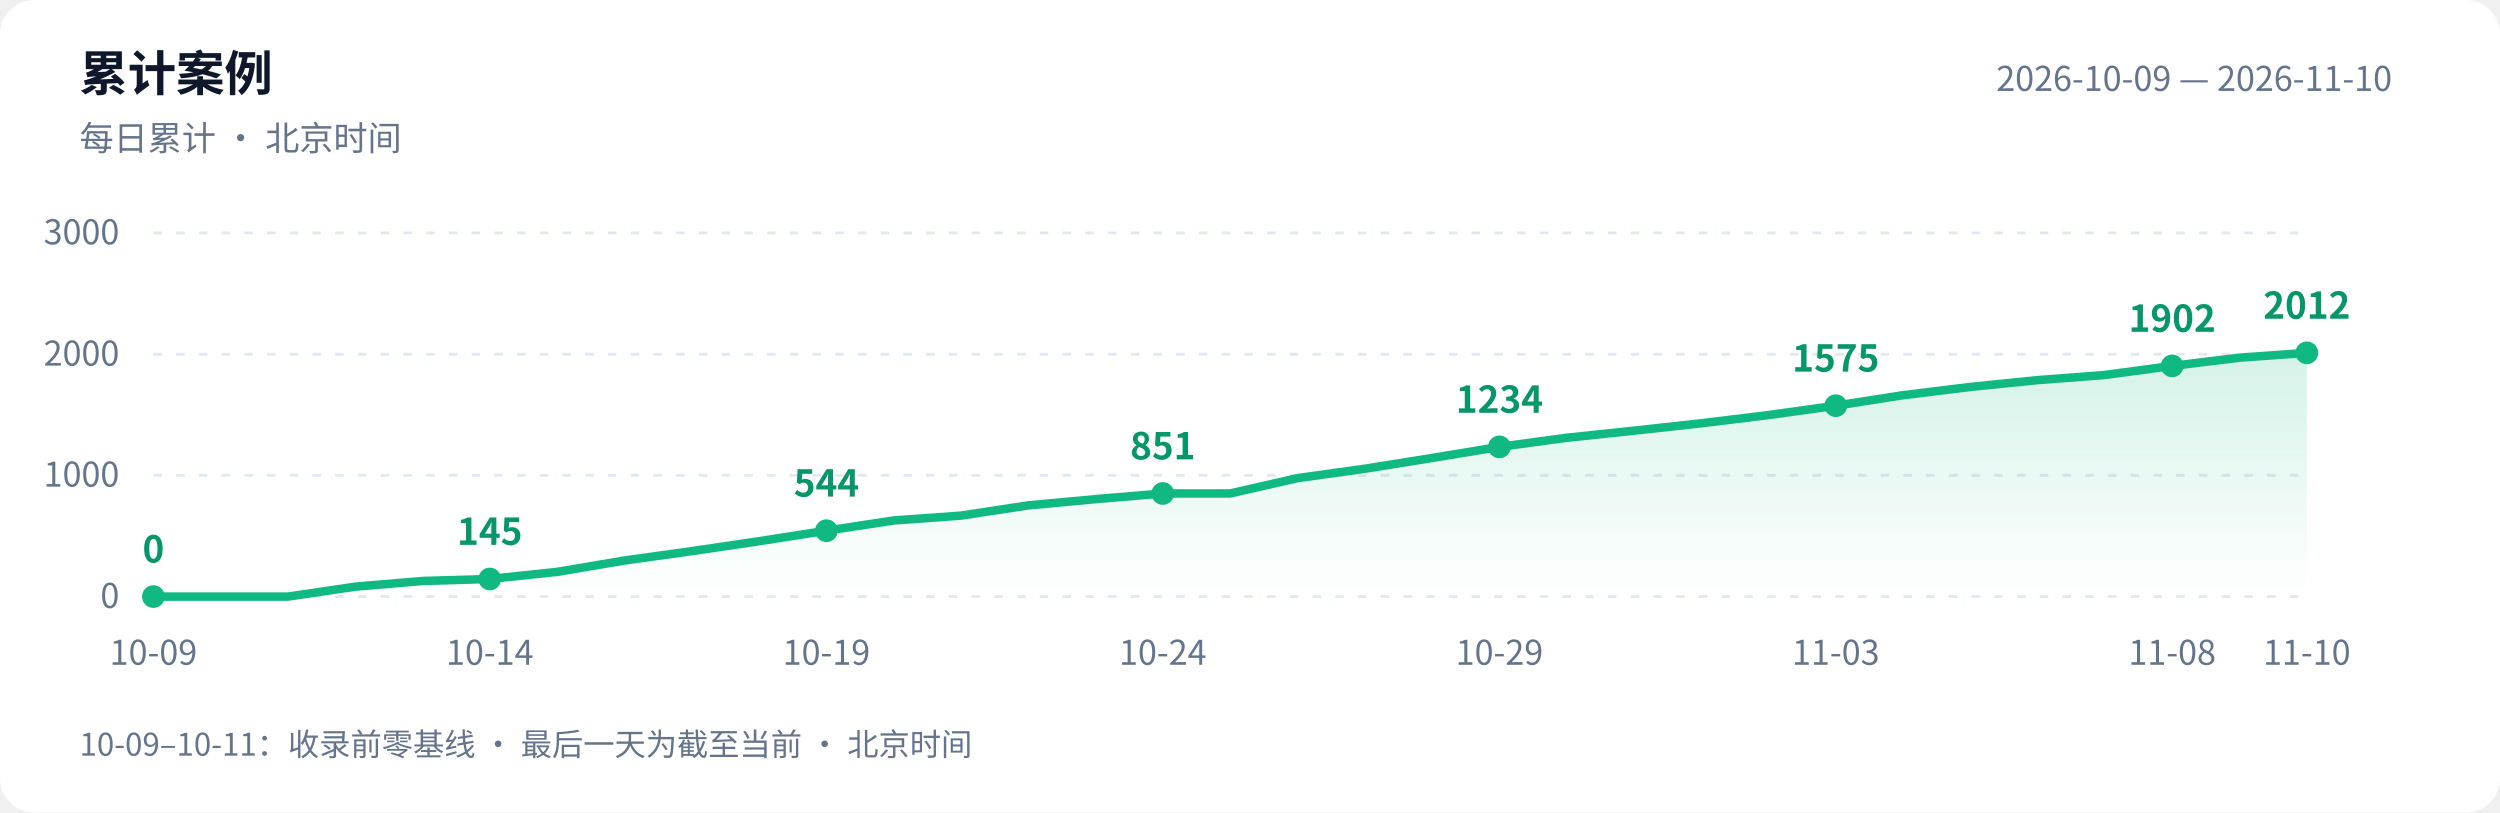
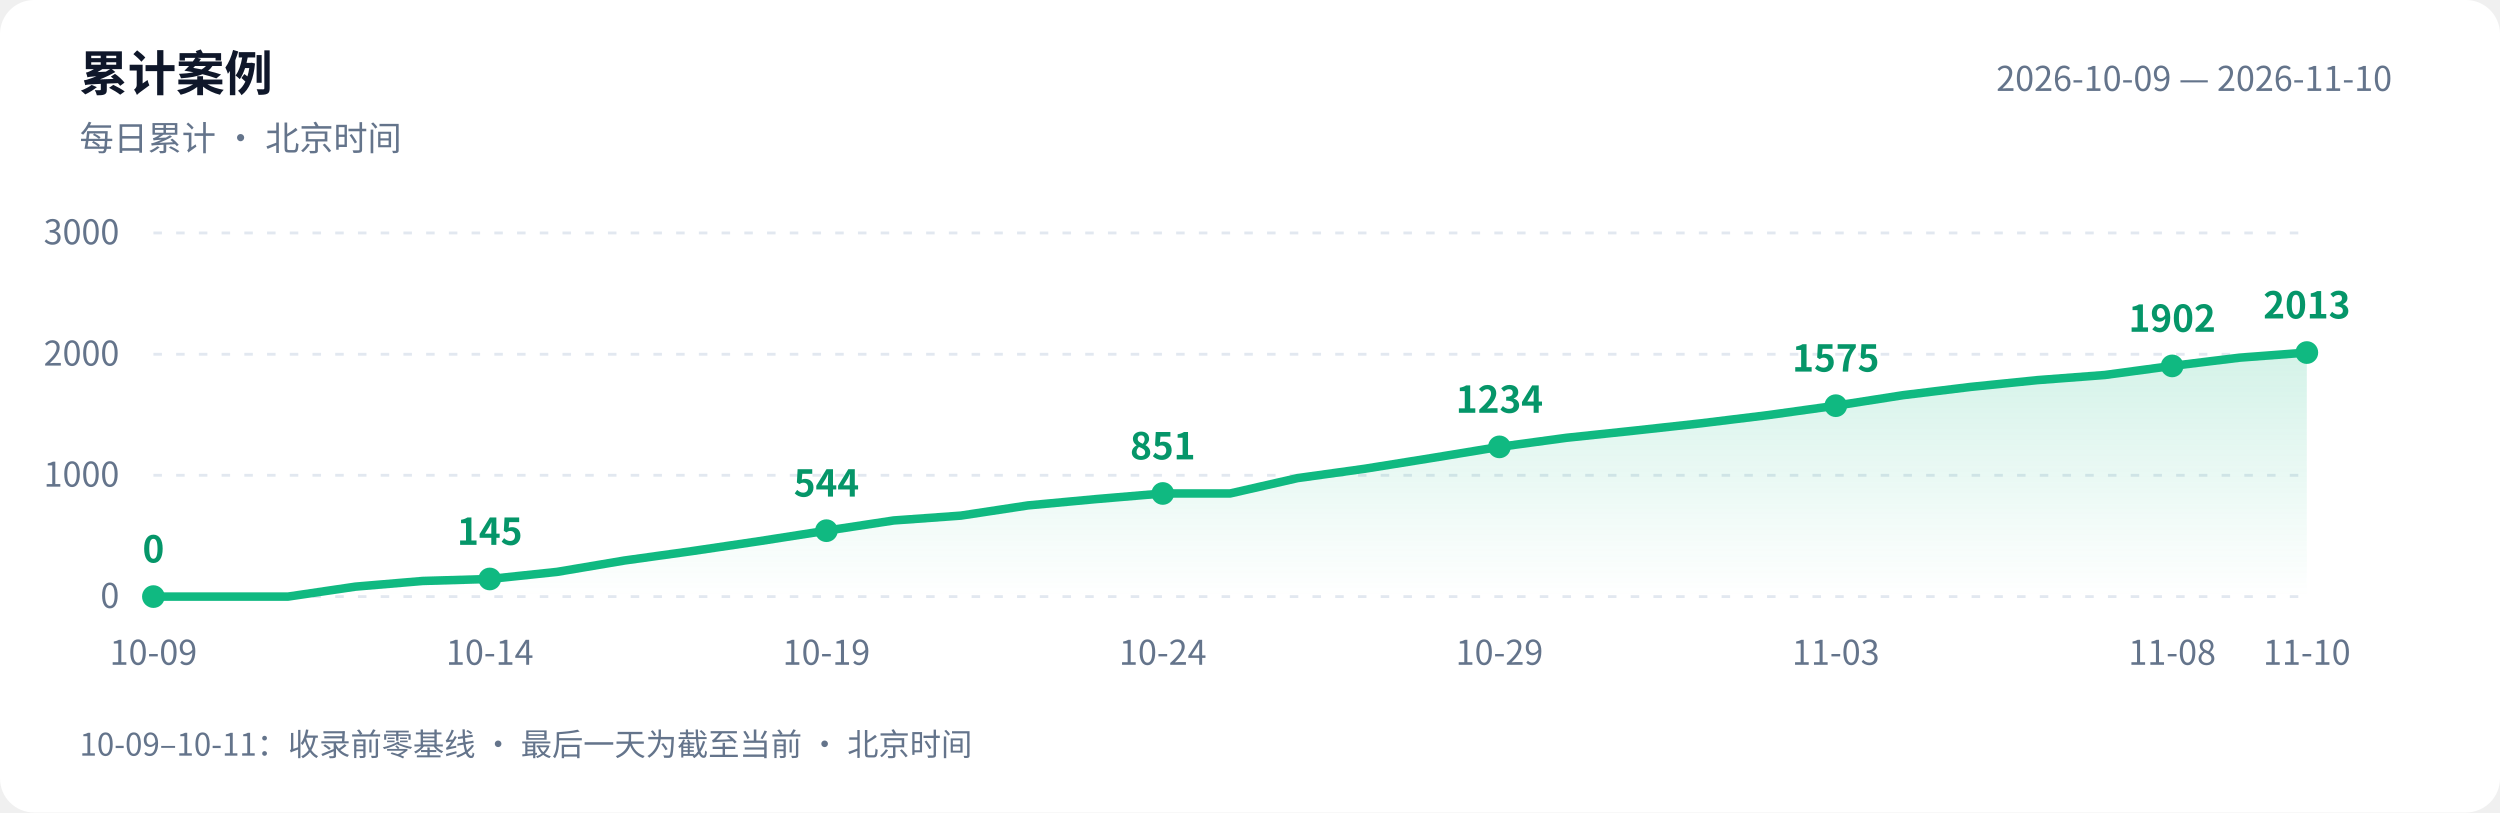
<svg xmlns="http://www.w3.org/2000/svg" width="880" height="286" viewBox="0 0 880 286" role="img" aria-labelledby="title desc">
  <defs>
    <linearGradient id="area" x1="0" y1="0" x2="0" y2="1">
      <stop offset="0" stop-color="#10b981" stop-opacity=".18" />
      <stop offset="1" stop-color="#10b981" stop-opacity="0" />
    </linearGradient>
  </defs>
  <style>text{font-family:-apple-system,BlinkMacSystemFont,"PingFang SC","Microsoft YaHei","WenQuanYi Zen Hei","Segoe UI","Noto Sans CJK SC",sans-serif;fill:#64748b;font-size:12px}.bg{fill:#fff}.heading{fill:#0f172a;font-size:17px;font-weight:600}.grid{stroke:#e2e8f0;stroke-dasharray:3 5}.value{fill:#059669;font-size:13px;font-weight:600}@media(prefers-color-scheme:dark){.bg{fill:#0d1117}text{fill:#8b949e}.heading{fill:#e6edf3}.grid{stroke:#30363d}.value{fill:#34d399}}</style>
  <rect class="bg" width="880" height="286" rx="12" />
  <text class="heading" x="28" y="32">累计案例</text>
  <text x="28" y="53">每日累计 · 北京时间</text>
  <text x="842" y="32" text-anchor="end">2026-10-09 — 2026-11-10</text>
  <path class="grid" d="M 54 210.0 H 812" />
  <text x="42" y="214.0" text-anchor="end">0</text>
  <path class="grid" d="M 54 167.3 H 812" />
  <text x="42" y="171.3" text-anchor="end">1000</text>
  <path class="grid" d="M 54 124.7 H 812" />
  <text x="42" y="128.7" text-anchor="end">2000</text>
  <path class="grid" d="M 54 82.0 H 812" />
  <text x="42" y="86.0" text-anchor="end">3000</text>
-   <path d="M 54 210 L 54.0 210.0 L 77.7 210.0 L 101.4 210.0 L 125.1 206.5 L 148.8 204.5 L 172.4 203.8 L 196.1 201.3 L 219.8 197.3 L 243.5 194.0 L 267.2 190.5 L 290.9 186.8 L 314.6 183.2 L 338.2 181.5 L 361.9 177.9 L 385.6 175.7 L 409.3 173.7 L 433.0 173.7 L 456.7 168.3 L 480.4 165.0 L 504.1 161.2 L 527.8 157.3 L 551.4 154.1 L 575.1 151.6 L 598.8 149.0 L 622.5 146.1 L 646.2 142.8 L 669.9 139.1 L 693.6 136.2 L 717.2 133.8 L 740.9 132.0 L 764.6 128.8 L 788.3 125.9 L 812.0 124.2 L 812.0 210 Z" fill="url(#area)" />
-   <polyline points="54.0,210.0 77.7,210.0 101.4,210.0 125.1,206.5 148.8,204.5 172.4,203.8 196.1,201.3 219.8,197.3 243.5,194.0 267.2,190.5 290.9,186.8 314.6,183.2 338.2,181.5 361.9,177.9 385.6,175.7 409.3,173.7 433.0,173.7 456.7,168.3 480.4,165.0 504.1,161.2 527.8,157.3 551.4,154.1 575.1,151.6 598.8,149.0 622.5,146.1 646.2,142.8 669.9,139.1 693.6,136.2 717.2,133.8 740.9,132.0 764.6,128.8 788.3,125.9 812.0,124.2" fill="none" stroke="#10b981" stroke-width="3" stroke-linejoin="round" stroke-linecap="round" />
+   <path d="M 54 210 L 54.0 210.0 L 77.7 210.0 L 101.4 210.0 L 125.1 206.5 L 148.8 204.5 L 172.4 203.8 L 196.1 201.3 L 219.8 197.3 L 243.5 194.0 L 267.2 190.5 L 290.9 186.8 L 314.6 183.2 L 338.2 181.5 L 361.9 177.9 L 385.6 175.7 L 409.3 173.7 L 433.0 173.7 L 456.7 168.3 L 480.4 165.0 L 504.1 161.2 L 527.8 157.3 L 551.4 154.1 L 575.1 151.6 L 598.8 149.0 L 622.5 146.1 L 646.2 142.8 L 669.9 139.1 L 693.6 136.2 L 717.2 133.8 L 740.9 132.0 L 764.6 128.8 L 788.3 125.9 L 812.0 124.1 L 812.0 210 Z" fill="url(#area)" />
+   <polyline points="54.0,210.0 77.7,210.0 101.4,210.0 125.1,206.5 148.8,204.5 172.4,203.8 196.1,201.3 219.8,197.3 243.5,194.0 267.2,190.5 290.9,186.8 314.6,183.2 338.2,181.5 361.9,177.9 385.6,175.7 409.3,173.7 433.0,173.7 456.7,168.3 480.4,165.0 504.1,161.2 527.8,157.3 551.4,154.1 575.1,151.6 598.8,149.0 622.5,146.1 646.2,142.8 669.9,139.1 693.6,136.2 717.2,133.8 740.9,132.0 764.6,128.8 788.3,125.9 812.0,124.1" fill="none" stroke="#10b981" stroke-width="3" stroke-linejoin="round" stroke-linecap="round" />
  <circle cx="54.0" cy="210.0" r="4" fill="#10b981" />
  <text class="value" x="54.0" y="198.0" text-anchor="middle">0</text>
  <text x="54.0" y="234" text-anchor="middle">10-09</text>
  <circle cx="172.4" cy="203.8" r="4" fill="#10b981" />
  <text class="value" x="172.4" y="191.8" text-anchor="middle">145</text>
  <text x="172.4" y="234" text-anchor="middle">10-14</text>
  <circle cx="290.9" cy="186.8" r="4" fill="#10b981" />
  <text class="value" x="290.9" y="174.8" text-anchor="middle">544</text>
  <text x="290.9" y="234" text-anchor="middle">10-19</text>
  <circle cx="409.3" cy="173.7" r="4" fill="#10b981" />
  <text class="value" x="409.3" y="161.7" text-anchor="middle">851</text>
  <text x="409.3" y="234" text-anchor="middle">10-24</text>
  <circle cx="527.8" cy="157.3" r="4" fill="#10b981" />
  <text class="value" x="527.8" y="145.3" text-anchor="middle">1234</text>
  <text x="527.8" y="234" text-anchor="middle">10-29</text>
  <circle cx="646.2" cy="142.8" r="4" fill="#10b981" />
  <text class="value" x="646.2" y="130.8" text-anchor="middle">1575</text>
  <text x="646.2" y="234" text-anchor="middle">11-03</text>
  <circle cx="764.6" cy="128.8" r="4" fill="#10b981" />
  <text class="value" x="764.6" y="116.8" text-anchor="middle">1902</text>
  <text x="764.6" y="234" text-anchor="middle">11-08</text>
-   <circle cx="812.0" cy="124.2" r="4" fill="#10b981" />
-   <text class="value" x="812.0" y="112.2" text-anchor="middle">2012</text>
+   <circle cx="812.0" cy="124.1" r="4" fill="#10b981" />
+   <text class="value" x="812.0" y="112.1" text-anchor="middle">2013</text>
  <text x="812.0" y="234" text-anchor="middle">11-10</text>
  <text x="28" y="266" style="font-size:11px">10-09–10-11：收录前零基线 · 最后一天为截至当前 · 北京时间</text>
</svg>
